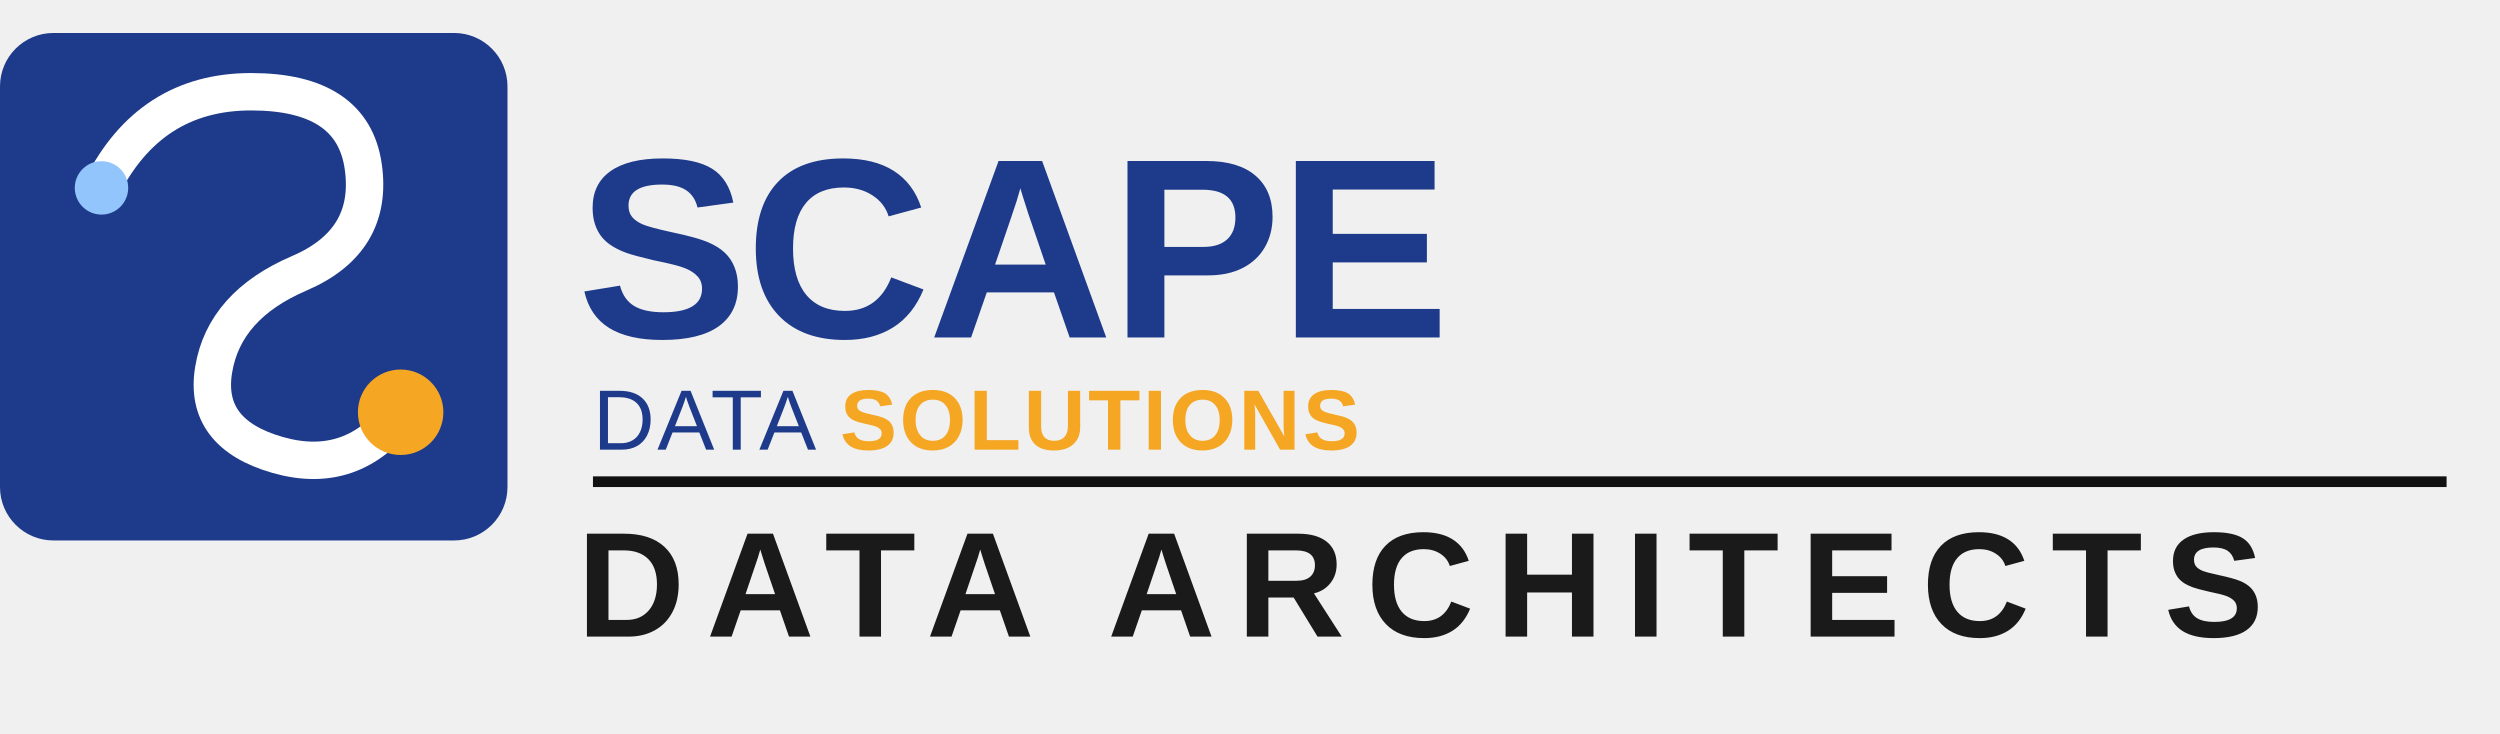
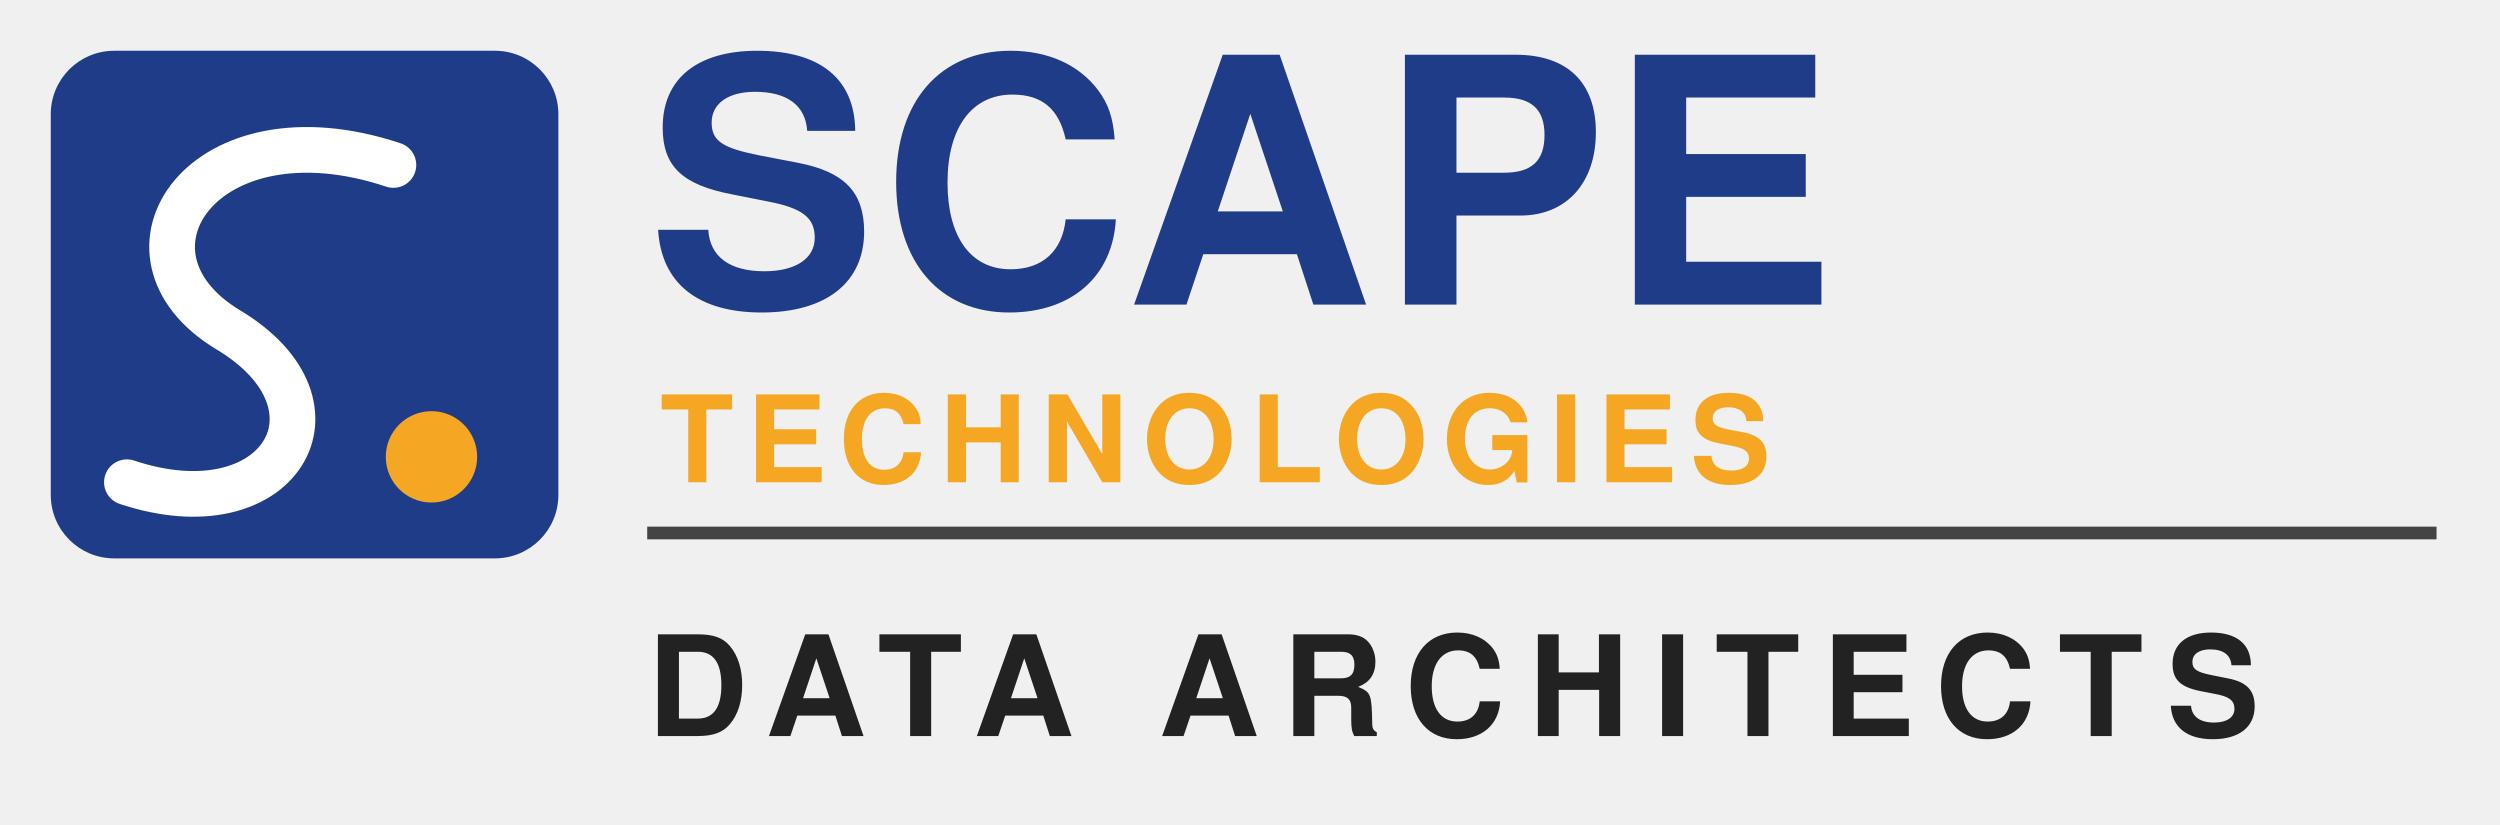
- <svg xmlns="http://www.w3.org/2000/svg" viewBox="0 0 468 135" width="460" height="135" style="">
-   <rect x="0" y="5" width="95" height="95" rx="10" fill="#1e3a8a" style="fill:rgb(30, 58, 138);stroke:none;color:rgb(0, 0, 0);stroke-width:1px;stroke-linecap:butt;stroke-linejoin:miter;opacity:1;font-family:&quot;Anthropic Sans&quot;, -apple-system, BlinkMacSystemFont, &quot;Segoe UI&quot;, sans-serif;font-size:16px;font-weight:400;text-anchor:start;dominant-baseline:auto" />
-   <path d="M19 34 Q28 16 47 16 Q66 16 68 30 Q70 44 56 50 Q42 56 40 68 Q38 80 52 84 Q66 88 75 76" fill="none" stroke="#ffffff" stroke-width="7" stroke-linecap="round" style="fill:none;stroke:rgb(255, 255, 255);color:rgb(0, 0, 0);stroke-width:7px;stroke-linecap:round;stroke-linejoin:miter;opacity:1;font-family:&quot;Anthropic Sans&quot;, -apple-system, BlinkMacSystemFont, &quot;Segoe UI&quot;, sans-serif;font-size:16px;font-weight:400;text-anchor:start;dominant-baseline:auto" />
-   <circle cx="75" cy="76" r="8" fill="#f5a623" style="fill:rgb(245, 166, 35);stroke:none;color:rgb(0, 0, 0);stroke-width:1px;stroke-linecap:butt;stroke-linejoin:miter;opacity:1;font-family:&quot;Anthropic Sans&quot;, -apple-system, BlinkMacSystemFont, &quot;Segoe UI&quot;, sans-serif;font-size:16px;font-weight:400;text-anchor:start;dominant-baseline:auto" />
-   <circle cx="19" cy="34" r="5" fill="#93c5fd" style="fill:rgb(147, 197, 253);stroke:none;color:rgb(0, 0, 0);stroke-width:1px;stroke-linecap:butt;stroke-linejoin:miter;opacity:1;font-family:&quot;Anthropic Sans&quot;, -apple-system, BlinkMacSystemFont, &quot;Segoe UI&quot;, sans-serif;font-size:16px;font-weight:400;text-anchor:start;dominant-baseline:auto" />
-   <text x="108" y="62" font-family="Arial, Helvetica, sans-serif" font-weight="900" font-size="48px" fill="#1e3a8a" letter-spacing="-0.5" style="fill:rgb(30, 58, 138);stroke:none;color:rgb(0, 0, 0);stroke-width:1px;stroke-linecap:butt;stroke-linejoin:miter;opacity:1;font-family:Arial, Helvetica, sans-serif;font-size:48px;font-weight:900;text-anchor:start;dominant-baseline:auto">SCAPE</text>
-   <text x="111" y="83" font-family="Arial, Helvetica, sans-serif" font-size="16px" letter-spacing="0.5" style="fill:rgb(0, 0, 0);stroke:none;color:rgb(0, 0, 0);stroke-width:1px;stroke-linecap:butt;stroke-linejoin:miter;opacity:1;font-family:Arial, Helvetica, sans-serif;font-size:16px;font-weight:400;text-anchor:start;dominant-baseline:auto">
-     <tspan font-weight="400" fill="#1e3a8a" style="fill:rgb(30, 58, 138);stroke:none;color:rgb(0, 0, 0);stroke-width:1px;stroke-linecap:butt;stroke-linejoin:miter;opacity:1;font-family:Arial, Helvetica, sans-serif;font-size:16px;font-weight:400;text-anchor:start;dominant-baseline:auto">DATA </tspan>
-     <tspan font-weight="800" fill="#f5a623" style="fill:rgb(245, 166, 35);stroke:none;color:rgb(0, 0, 0);stroke-width:1px;stroke-linecap:butt;stroke-linejoin:miter;opacity:1;font-family:Arial, Helvetica, sans-serif;font-size:16px;font-weight:800;text-anchor:start;dominant-baseline:auto">SOLUTIONS</tspan>
-   </text>
-   <line x1="111" y1="89" x2="458" y2="89" stroke="#111111" stroke-width="2" style="fill:rgb(0, 0, 0);stroke:rgb(17, 17, 17);color:rgb(0, 0, 0);stroke-width:2px;stroke-linecap:butt;stroke-linejoin:miter;opacity:1;font-family:&quot;Anthropic Sans&quot;, -apple-system, BlinkMacSystemFont, &quot;Segoe UI&quot;, sans-serif;font-size:16px;font-weight:400;text-anchor:start;dominant-baseline:auto" />
-   <text x="108" y="118" font-family="Arial Black, Arial, Helvetica, sans-serif" font-size="28px" font-weight="900" fill="#1a1a1a" letter-spacing="4" style="fill:rgb(26, 26, 26);stroke:none;color:rgb(0, 0, 0);stroke-width:1px;stroke-linecap:butt;stroke-linejoin:miter;opacity:1;font-family:&quot;Arial Black&quot;, Arial, Helvetica, sans-serif;font-size:28px;font-weight:900;text-anchor:start;dominant-baseline:auto">DATA ARCHITECTS</text>
+ <svg xmlns="http://www.w3.org/2000/svg" viewBox="42 14 197 65" width="394" height="130" role="img" aria-label="Scape Technologies">
+   <rect x="46" y="18" width="40" height="40" rx="5" fill="#1f3c88" />
+   <path d="M73 27 C58 22 50 34 60 40 C70 46 64 56 52 52" fill="none" stroke="#ffffff" stroke-width="3.6" stroke-linecap="round" />
+   <circle cx="76" cy="50" r="3.6" fill="#f5a623" />
+   <text x="93" y="38" font-family="Montserrat, Helvetica, Arial, sans-serif" font-size="27" font-weight="800" fill="#1f3c88" letter-spacing="0.5">SCAPE</text>
+   <text x="94" y="52" font-family="Montserrat, Helvetica, Arial, sans-serif" font-size="9.5" font-weight="700" fill="#f5a623" letter-spacing="1.1">TECHNOLOGIES</text>
+   <line x1="93" y1="56" x2="234" y2="56" stroke="#444" stroke-width="1" />
+   <text x="93" y="72" font-family="Montserrat, Helvetica, Arial, sans-serif" font-size="11" font-weight="700" fill="#222" letter-spacing="1.8">DATA ARCHITECTS</text>
</svg>
